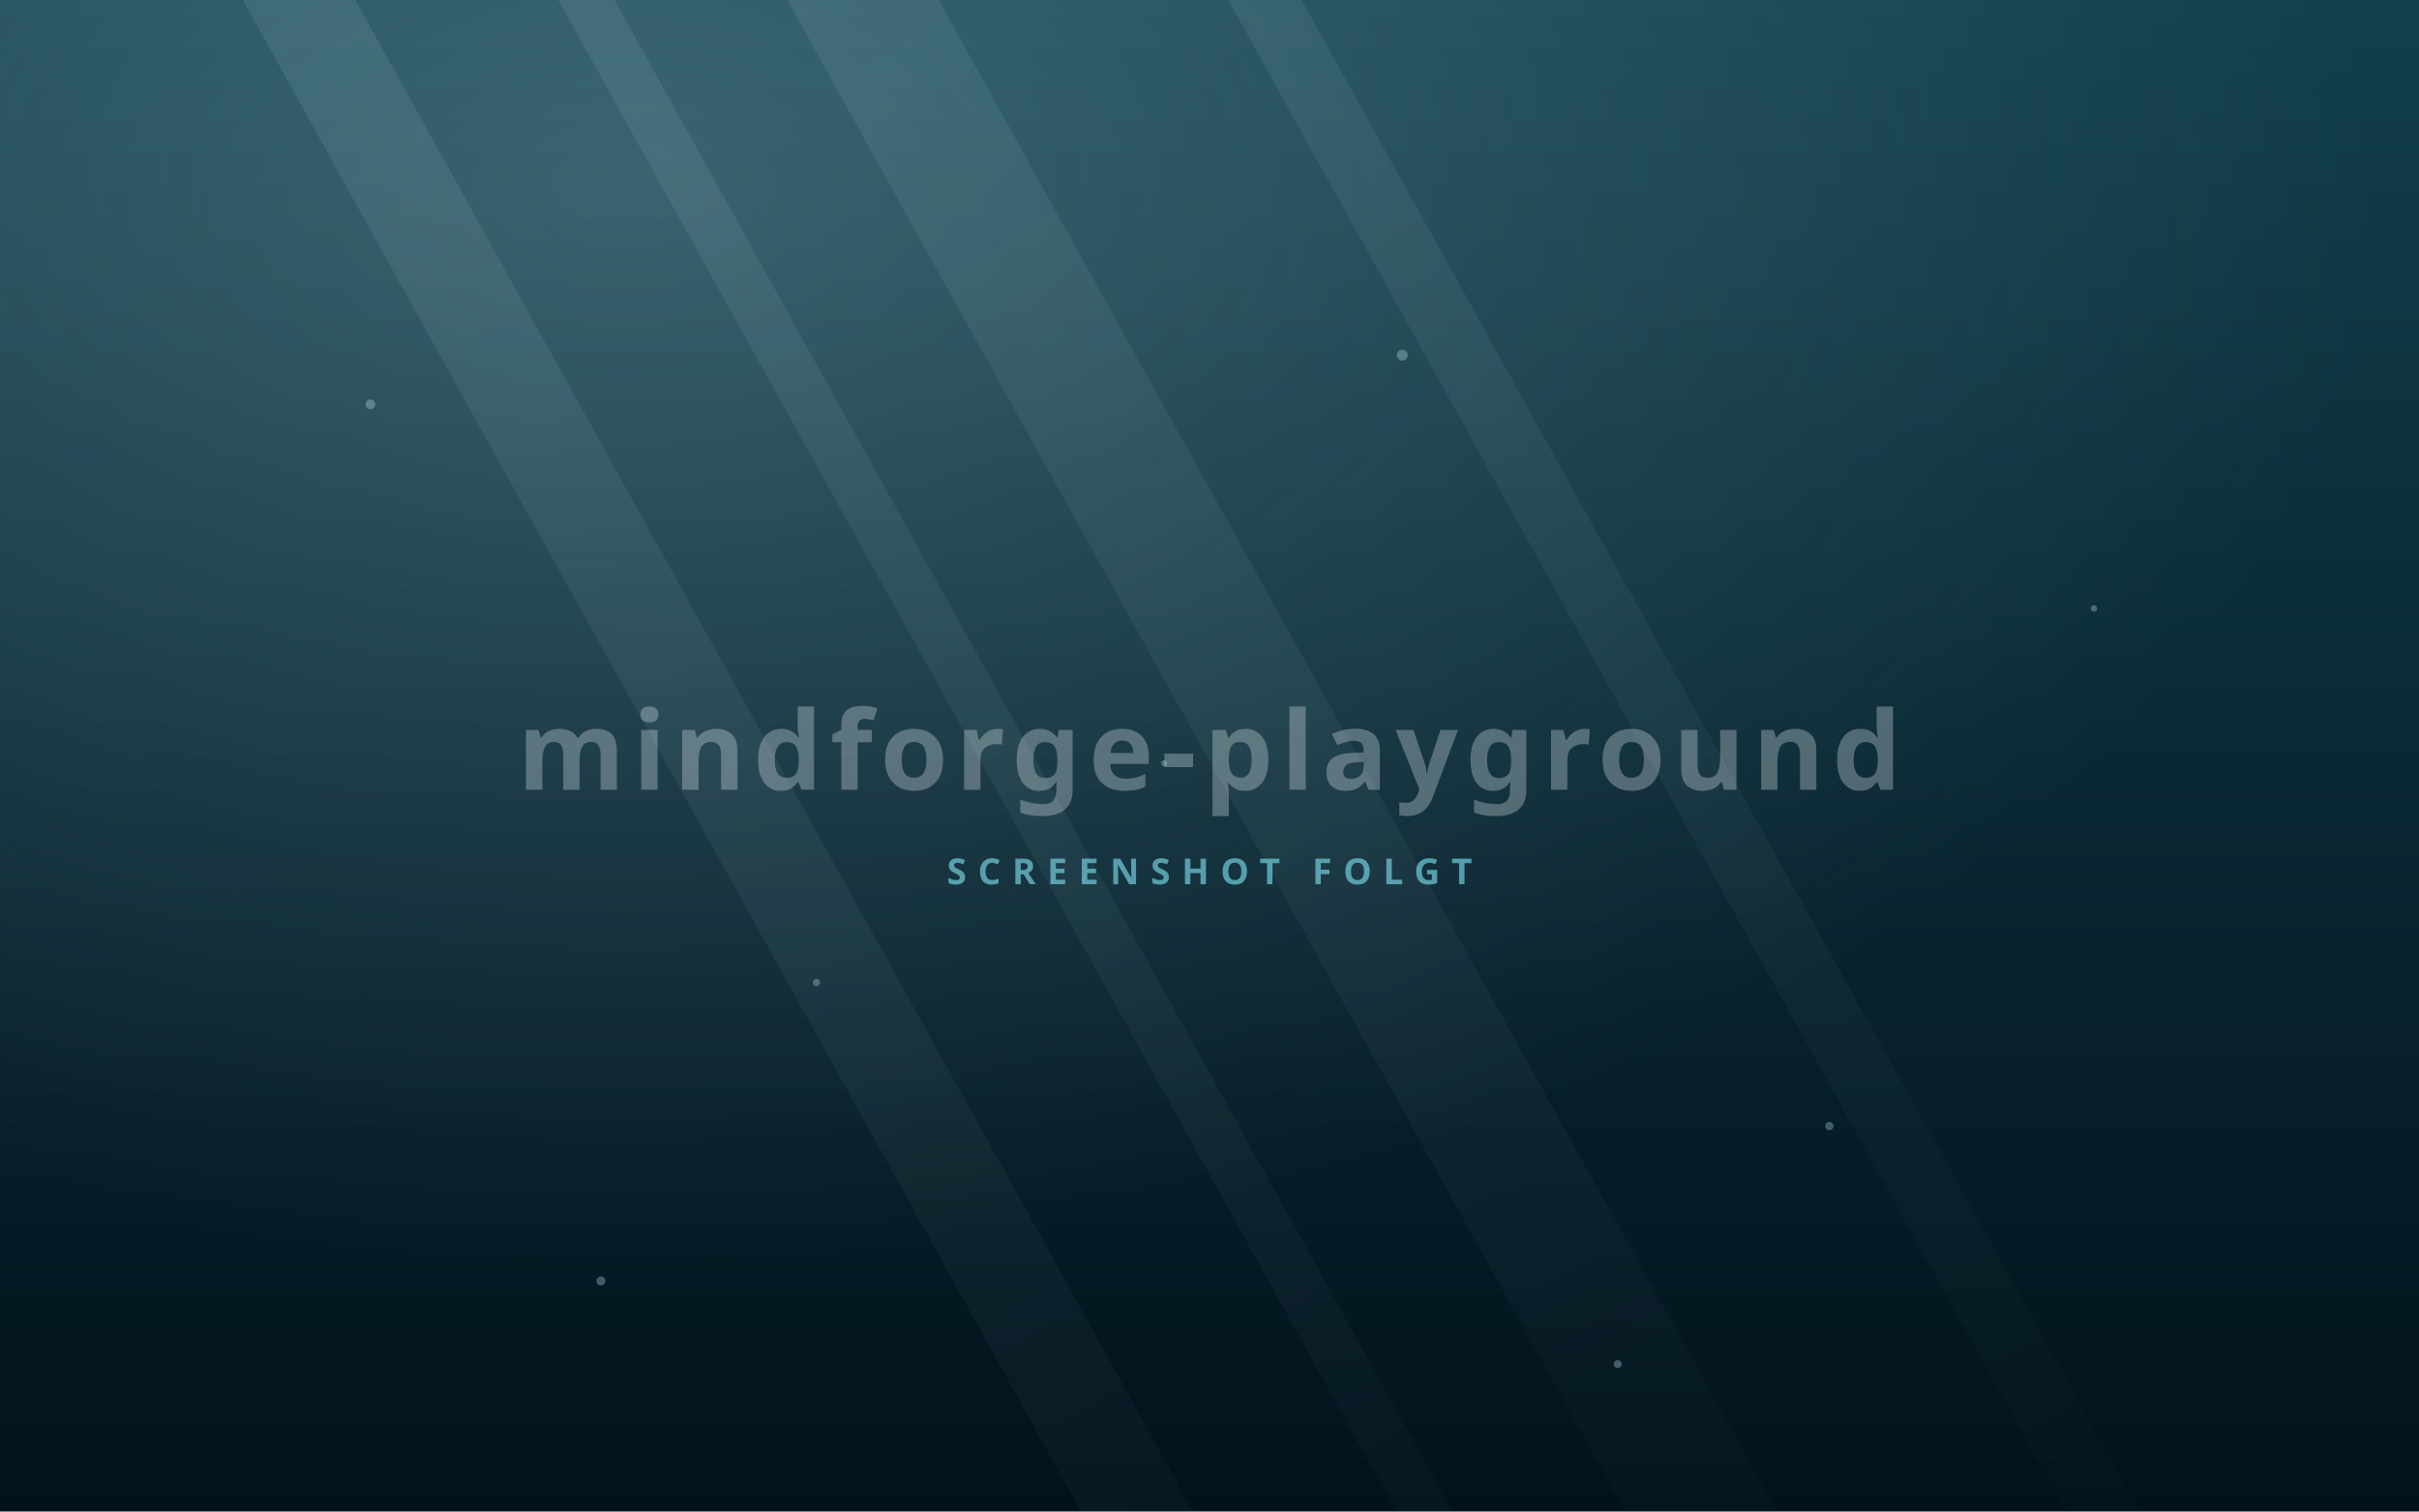
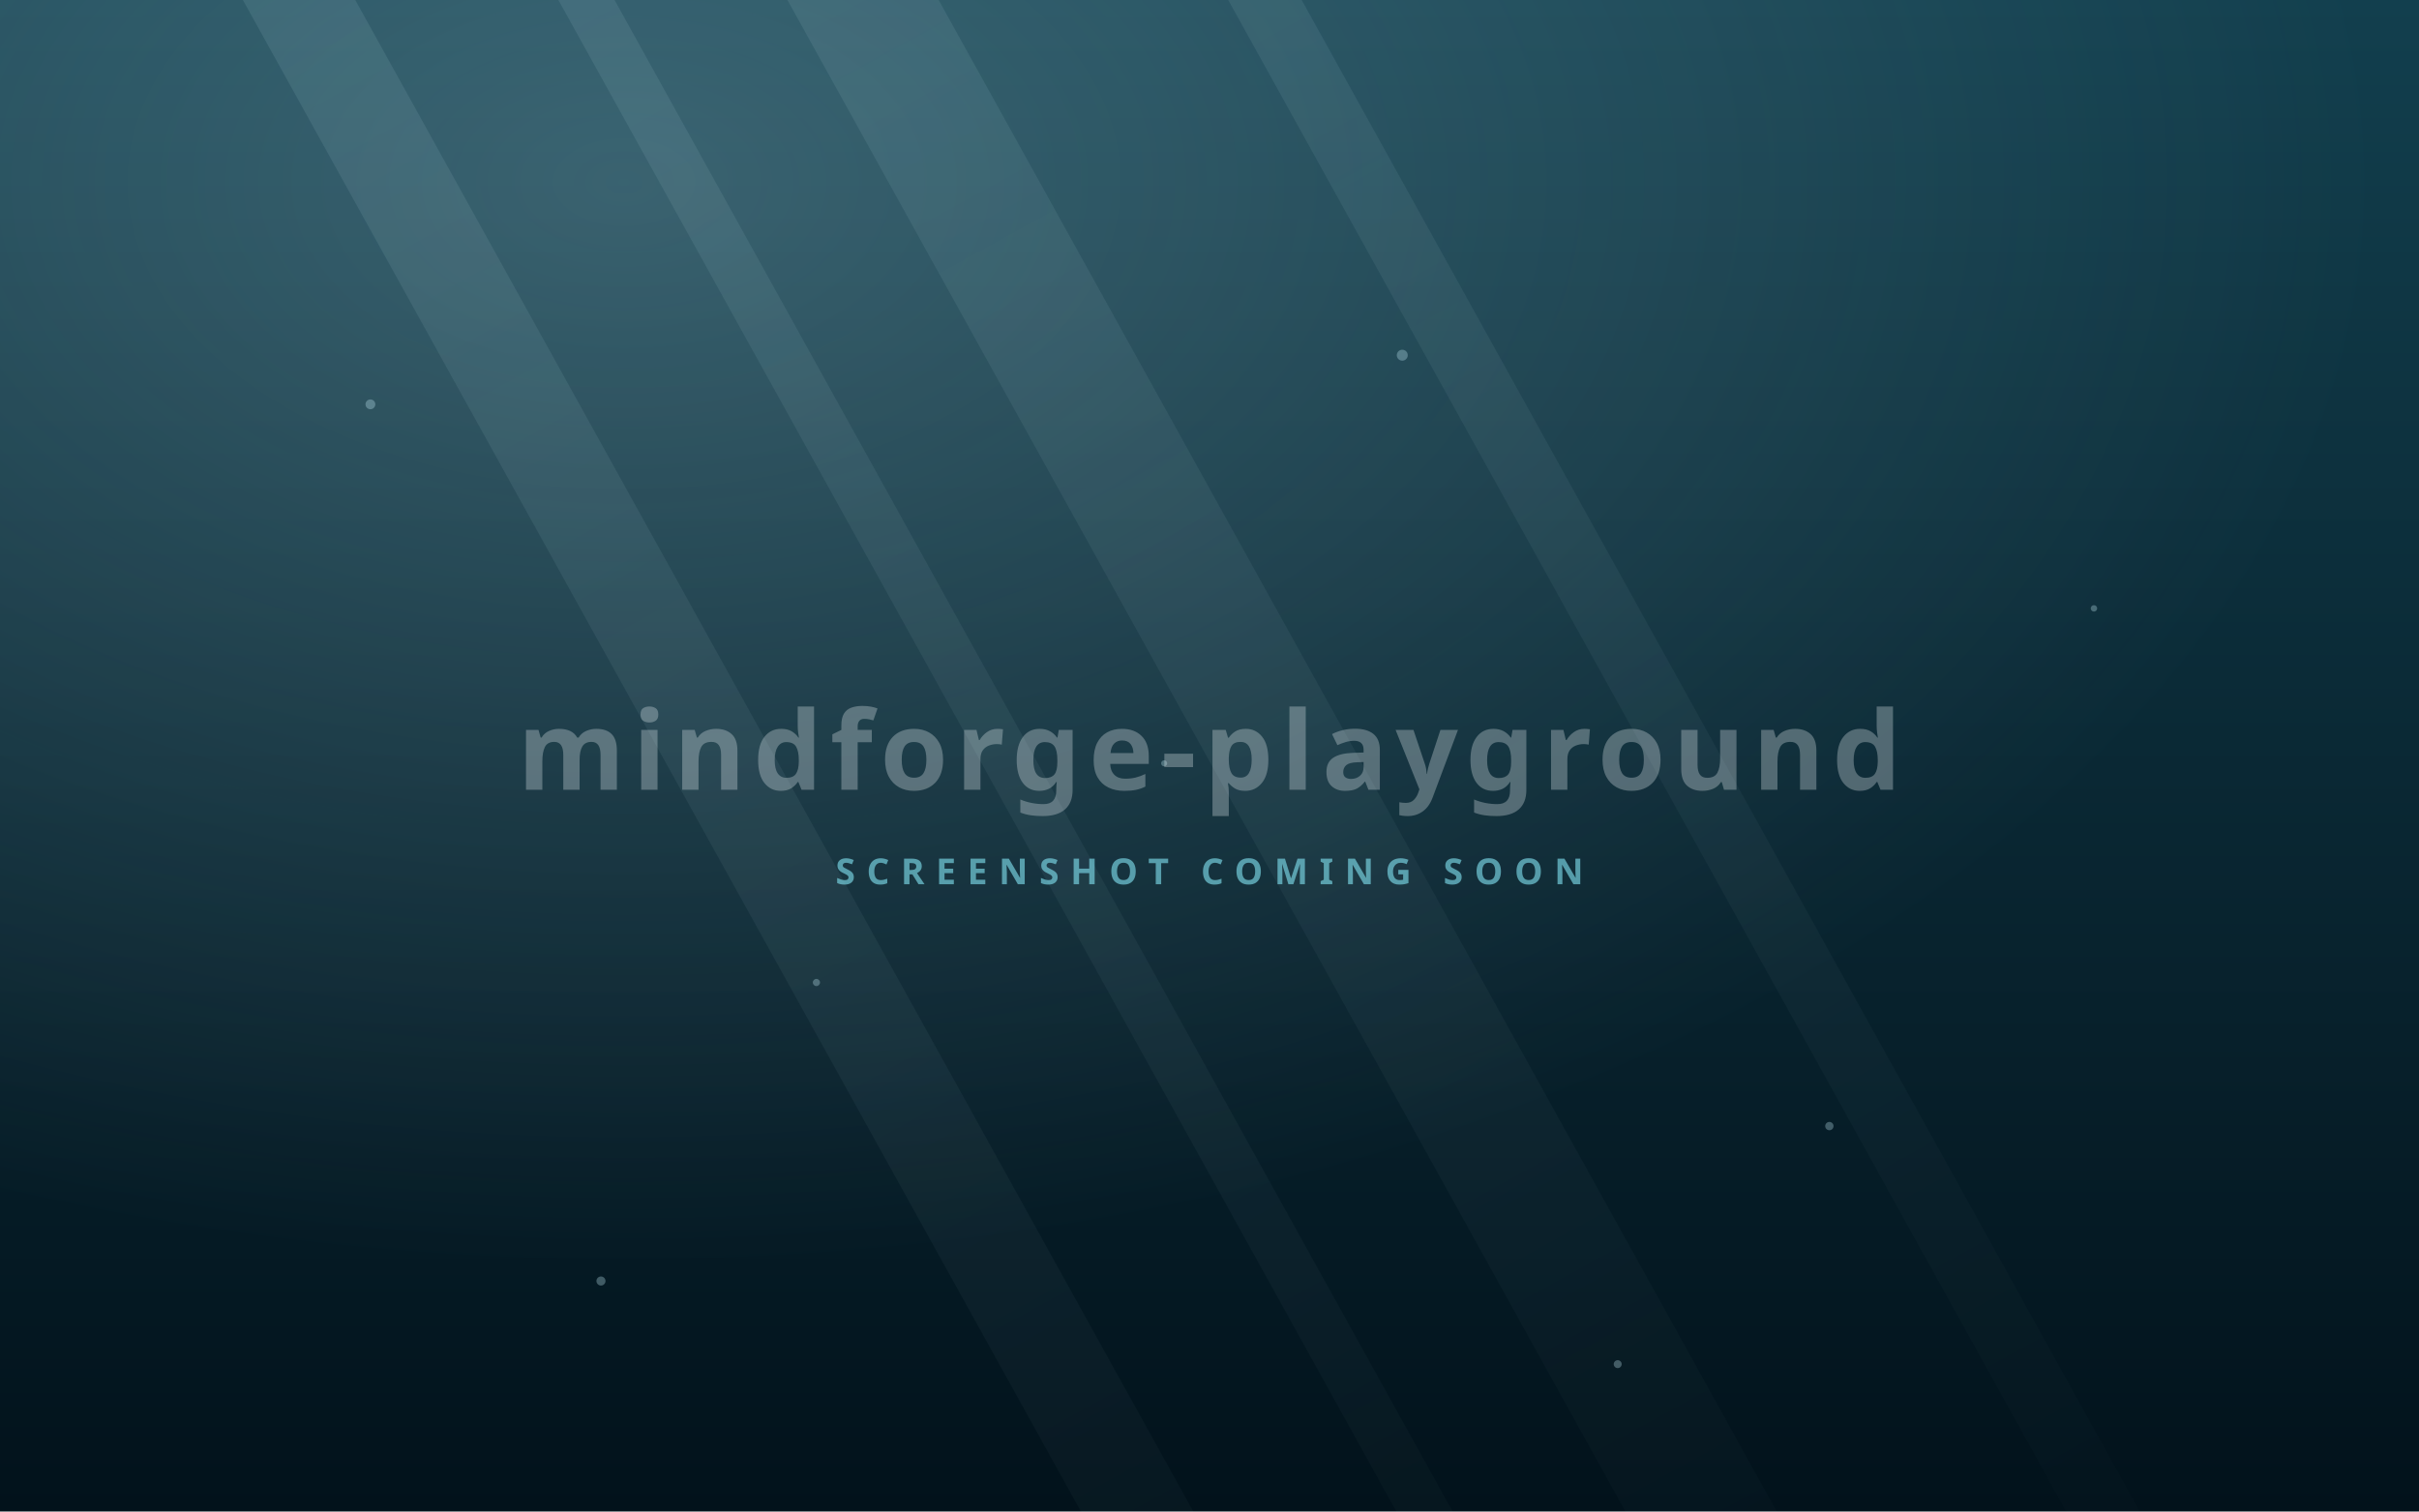
- <svg xmlns="http://www.w3.org/2000/svg" viewBox="0 0 1280 800" width="1280" height="800" role="img" aria-label="Platzhalter">
+ <svg xmlns="http://www.w3.org/2000/svg" viewBox="0 0 1280 800" width="1280" height="800" role="img" aria-label="Placeholder">
  <defs>
    <linearGradient id="deep" x1="0" y1="0" x2="0" y2="1">
      <stop offset="0" stop-color="#123F4E" />
      <stop offset="1" stop-color="#02121B" />
    </linearGradient>
    <radialGradient id="glow" cx="26%" cy="12%" r="72%">
      <stop offset="0" stop-color="#CEF4FF" stop-opacity=".22" />
      <stop offset="1" stop-color="#CEF4FF" stop-opacity="0" />
    </radialGradient>
    <linearGradient id="shaft" x1="0" y1="0" x2="0" y2="1">
      <stop offset="0" stop-color="#D6F8FF" stop-opacity=".20" />
      <stop offset="1" stop-color="#D6F8FF" stop-opacity="0" />
    </linearGradient>
  </defs>
  <rect width="1280" height="800" fill="url(#deep)" />
  <rect width="1280" height="800" fill="url(#glow)" />
  <g transform="rotate(-29 220 0)" opacity=".55">
    <rect x="140" y="-260" width="52" height="1500" fill="url(#shaft)" />
    <rect x="286" y="-260" width="26" height="1500" fill="url(#shaft)" />
    <rect x="392" y="-260" width="70" height="1500" fill="url(#shaft)" />
    <rect x="596" y="-260" width="34" height="1500" fill="url(#shaft)" />
  </g>
  <g fill="#CEF4FF" opacity=".30">
    <circle cx="196" cy="214" r="2.6" />
    <circle cx="432" cy="520" r="1.9" />
    <circle cx="742" cy="188" r="2.9" />
    <circle cx="968" cy="596" r="2.2" />
    <circle cx="1108" cy="322" r="1.7" />
    <circle cx="318" cy="678" r="2.4" />
    <circle cx="616" cy="404" r="1.6" />
    <circle cx="856" cy="722" r="2.1" />
  </g>
  <text x="640" y="418" text-anchor="middle" font-family="Manrope, Segoe UI, sans-serif" font-size="58" font-weight="700" fill="#EDF3F9" fill-opacity=".30" letter-spacing="4">mindforge-playground</text>
-   <text x="640" y="468" text-anchor="middle" font-family="Manrope, Segoe UI, sans-serif" font-size="19" font-weight="600" fill="#7FE0EE" fill-opacity=".62" letter-spacing="6">SCREENSHOT FOLGT</text>
+   <text x="640" y="468" text-anchor="middle" font-family="Manrope, Segoe UI, sans-serif" font-size="19" font-weight="600" fill="#7FE0EE" fill-opacity=".62" letter-spacing="6">SCREENSHOT COMING SOON</text>
</svg>
